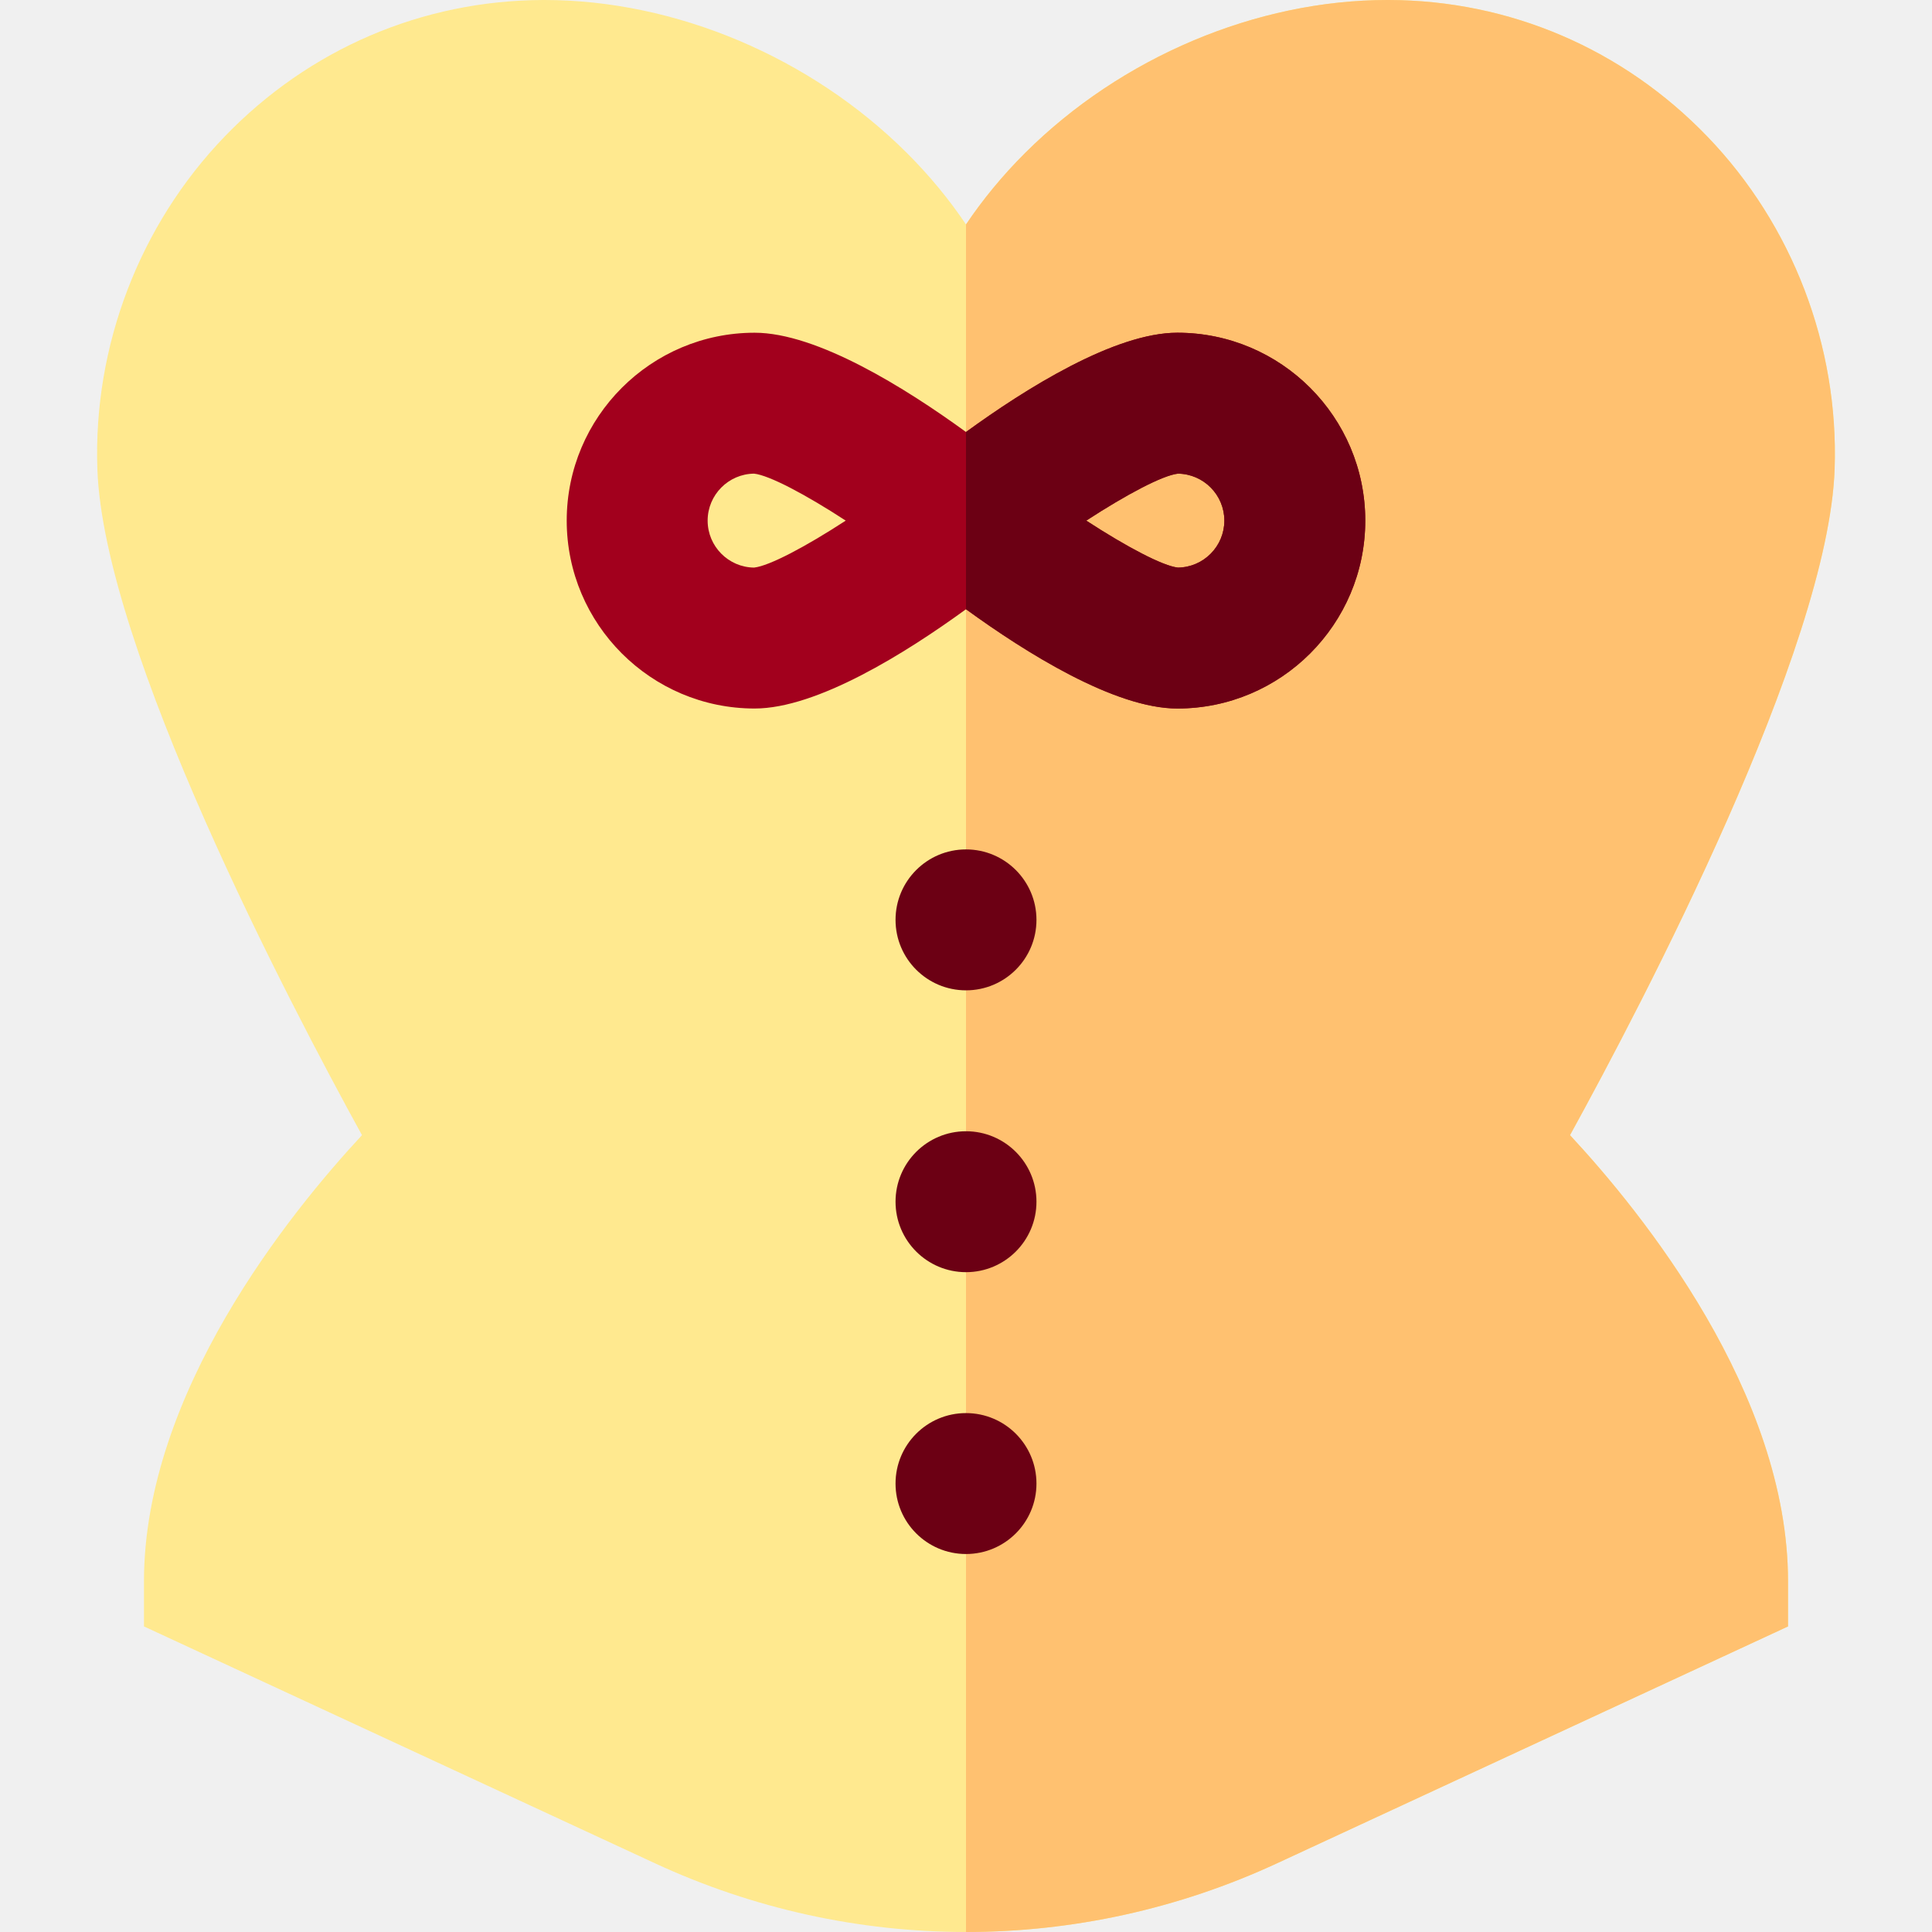
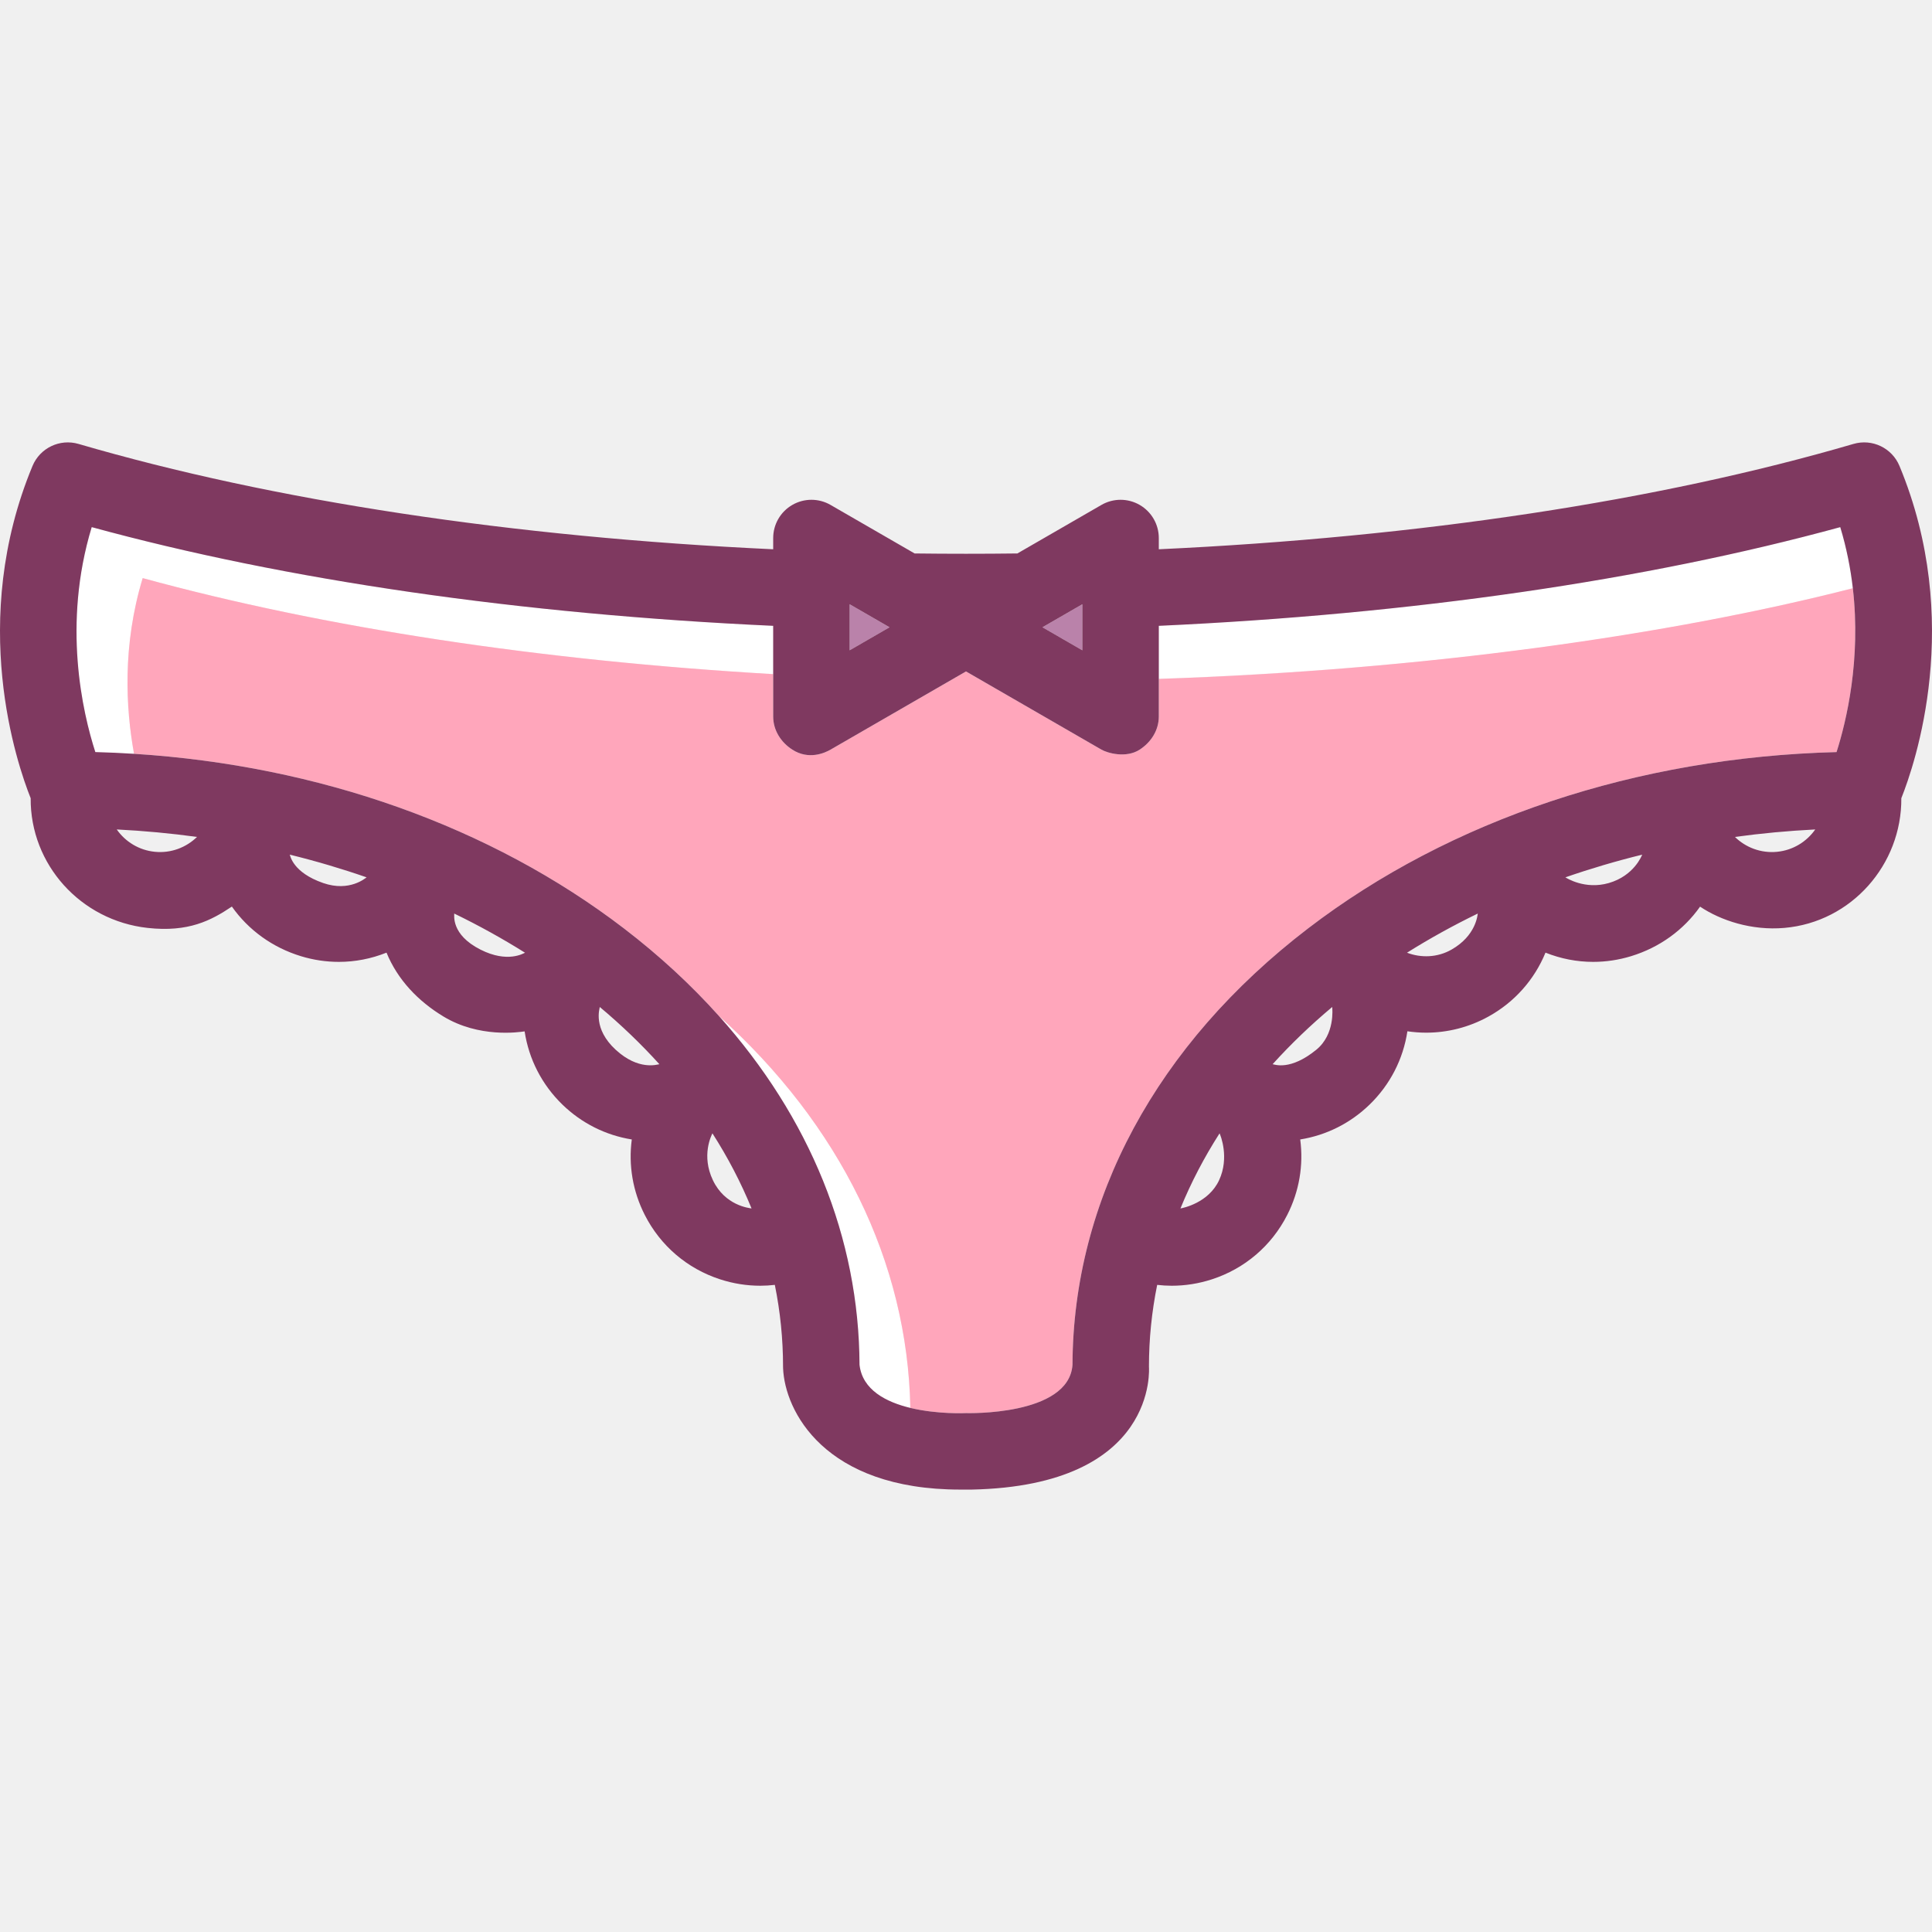
- <svg xmlns="http://www.w3.org/2000/svg" height="800px" width="800px" version="1.1" id="Layer_1" viewBox="0 0 512.001 512.001" xml:space="preserve">
-   <path style="fill:#FFE98F;" d="M452.459,36.18C430.062,12.938,400.075,0.09,368.025,0c-0.111,0-0.22,0-0.331,0  c-34.682,0-70.557,15.138-96.026,40.536c-5.958,5.942-11.195,12.29-15.669,18.949c-4.474-6.659-9.711-13.007-15.669-18.949  C214.863,15.137,178.991,0,144.306,0c-0.108,0-0.222,0-0.33,0c-32.051,0.09-62.038,12.938-84.435,36.18  c-22.558,23.408-34.854,55.514-33.739,88.087c1.631,47.601,50.855,141.51,70.128,176.561  c-19.173,20.627-57.777,68.355-57.777,118.268v11.926l135.396,62.761C199.75,505.928,227.876,512,256.001,512  c28.125,0,56.252-6.072,82.451-18.217l135.396-62.761v-11.926c0-49.913-38.604-97.641-57.777-118.268  c19.273-35.052,68.497-128.96,70.128-176.561C487.313,91.694,475.017,59.588,452.459,36.18z M255.999,118.606L255.999,118.606  L255.999,118.606L255.999,118.606z" />
-   <path style="fill:#FFC170;" d="M452.459,36.18C430.062,12.938,400.075,0.09,368.025,0c-0.111,0-0.22,0-0.331,0  c-34.682,0-70.557,15.138-96.026,40.536c-5.958,5.942-11.195,12.29-15.669,18.949v59.121l0,0v393.395  c28.126,0,56.252-6.072,82.451-18.217l135.396-62.761v-11.926c0-49.913-38.604-97.642-57.777-118.268  c19.273-35.052,68.497-128.96,70.128-176.561C487.313,91.694,475.017,59.588,452.459,36.18z" />
-   <path style="fill:#A2001D;" d="M312.017,88.176c-16.576,0-40.095,14.731-56.018,26.31c-15.923-11.577-39.442-26.31-56.018-26.31  c-27.456,0-49.794,22.337-49.794,49.794s22.337,49.794,49.794,49.794c16.576,0,40.095-14.731,56.018-26.31  c15.923,11.577,39.441,26.31,56.018,26.31c27.456,0,49.794-22.337,49.794-49.794S339.473,88.176,312.017,88.176z M312.162,150.418  c-4.006-0.432-13.58-5.477-24.287-12.448c10.707-6.97,20.281-12.016,24.287-12.448c6.798,0.077,12.305,5.632,12.305,12.448  S318.96,150.341,312.162,150.418z M187.533,137.969c0-6.817,5.507-12.371,12.305-12.448c4.006,0.432,13.58,5.477,24.287,12.448  c-10.707,6.97-20.281,12.016-24.287,12.448C193.04,150.341,187.533,144.786,187.533,137.969z" />
+ <svg xmlns="http://www.w3.org/2000/svg" height="800px" width="800px" version="1.1" id="Capa_1" viewBox="0 0 378.977 378.977" xml:space="preserve">
  <g>
-     <circle style="fill:#6C0014;" cx="256.001" cy="243.777" r="18.673" />
-     <circle style="fill:#6C0014;" cx="256.001" cy="318.467" r="18.673" />
-     <circle style="fill:#6C0014;" cx="256.001" cy="393.158" r="18.673" />
-     <path style="fill:#6C0014;" d="M312.017,88.176c-16.576,0-40.095,14.731-56.018,26.31v46.968   c15.923,11.577,39.441,26.31,56.018,26.31c27.456,0,49.794-22.337,49.794-49.794S339.473,88.176,312.017,88.176z M312.162,150.418   c-4.006-0.432-13.58-5.477-24.287-12.448c10.707-6.97,20.281-12.016,24.287-12.448c6.798,0.077,12.305,5.632,12.305,12.448   S318.96,150.341,312.162,150.418z" />
+     <path style="fill:#FFFFFF;" d="M360.982,103.401c-38.205,10.449-84.119,17.092-133.674,19.36v10.404   c55.275-2.02,99.762-8.541,136.141-17.781C363.004,111.518,362.22,107.497,360.982,103.401z" />
+     <path style="fill:#FFFFFF;" d="M140.991,199.258c17.859,19.929,27.518,43.583,27.61,68.467c0.561,4.916,5.203,7.301,9.97,8.45   C178.007,247.562,164.798,220.647,140.991,199.258z" />
+     <path style="fill:#FFFFFF;" d="M27.99,113.4c35.621,9.742,77.949,16.172,123.678,18.837v-9.476   c-49.557-2.269-95.473-8.913-133.678-19.361c-5.791,19.068-1.791,36.36,0.711,44.127c2.542,0.065,5.073,0.18,7.593,0.339   C24.665,138.939,23.982,126.596,27.99,113.4z" />
+     <path style="fill:none;" d="M139.845,231.516c2.371,4.963,7.062,5.446,7.578,5.532c-2.078-5.084-4.648-10.008-7.676-14.735   C139.55,222.725,137.525,226.661,139.845,231.516z" />
+     <path style="fill:none;" d="M94.256,186.275c5.328,2.696,8.459,0.713,8.73,0.61c-4.41-2.767-9.047-5.336-13.889-7.685   C89.154,179.486,88.382,183.303,94.256,186.275z" />
+     <path style="fill:none;" d="M30.398,167.089c3.166,0.306,6.133-0.856,8.248-2.918c-5.156-0.708-10.41-1.198-15.746-1.467   C24.582,165.104,27.257,166.785,30.398,167.089z" />
+     <path style="fill:none;" d="M63.404,173.216c5.176,1.794,8.312-0.998,8.508-1.12c-4.879-1.694-9.908-3.182-15.068-4.451   C56.939,167.851,57.423,171.144,63.404,173.216z" />
+     <path style="fill:none;" d="M231.552,237.048c0.516-0.086,5.51-1.094,7.578-5.53c2.064-4.428,0.295-8.793,0.098-9.205   C236.201,227.04,233.631,231.963,231.552,237.048z" />
+     <path style="fill:none;" d="M117.654,197.527c-0.031,0.358-1.383,4.232,3.113,8.382c4.49,4.146,8.184,2.891,8.574,2.841   C125.779,204.811,121.871,201.062,117.654,197.527z" />
+     <path style="fill:none;" d="M249.634,208.75c0.391,0.05,3.469,1.326,8.574-2.84c3.668-2.992,3.147-8.025,3.113-8.383   C257.105,201.062,253.197,204.811,249.634,208.75z" />
+     <path style="fill:none;" d="M348.58,167.089c3.137-0.305,5.81-1.987,7.494-4.385c-5.336,0.269-10.596,0.76-15.754,1.468   C342.435,166.238,345.408,167.397,348.58,167.089z" />
+     <path style="fill:none;" d="M315.574,173.216c4.949-1.426,6.463-5.365,6.559-5.57c-5.16,1.27-10.189,2.757-15.068,4.451   C307.259,172.218,310.898,174.564,315.574,173.216z" />
+     <path style="fill:none;" d="M284.72,186.275c4.83-2.748,5.102-6.789,5.158-7.075c-4.84,2.348-9.475,4.915-13.883,7.682   C278.756,187.931,281.961,187.846,284.72,186.275z" />
+     <path style="fill:#BA82AA;" d="M166.668,127.56l7.82-4.515l-0.773-0.446c-0.021-0.013-0.043-0.025-0.064-0.038l-6.982-4.03V127.56z   " />
+     <path style="fill:#BA82AA;" d="M212.308,118.53l-6.979,4.029c-0.023,0.013-0.045,0.027-0.068,0.04l-0.773,0.446l7.82,4.515V118.53z   " />
+     <path style="fill:none;" d="M94.256,186.275c5.328,2.696,8.459,0.713,8.73,0.61c-4.41-2.767-9.047-5.336-13.889-7.685   C89.154,179.486,88.382,183.303,94.256,186.275z" />
+     <path style="fill:none;" d="M117.654,197.527c-0.031,0.358-1.383,4.232,3.113,8.382c4.49,4.146,8.184,2.891,8.574,2.841   C125.779,204.811,121.871,201.062,117.654,197.527z" />
+     <path style="fill:none;" d="M63.404,173.216c5.176,1.794,8.312-0.998,8.508-1.12c-4.879-1.694-9.908-3.182-15.068-4.451   C56.939,167.851,57.423,171.144,63.404,173.216z" />
+     <path style="fill:none;" d="M139.845,231.516c2.371,4.963,7.062,5.446,7.578,5.532c-2.078-5.084-4.648-10.008-7.676-14.735   C139.55,222.725,137.525,226.661,139.845,231.516z" />
+     <path style="fill:none;" d="M30.398,167.089c3.166,0.306,6.133-0.856,8.248-2.918c-5.156-0.708-10.41-1.198-15.746-1.467   C24.582,165.104,27.257,166.785,30.398,167.089z" />
+     <path style="fill:none;" d="M212.308,118.53l-6.979,4.029c-0.023,0.013-0.045,0.027-0.068,0.04l-0.773,0.446l7.82,4.515V118.53z" />
+     <path style="fill:none;" d="M173.715,122.599c-0.021-0.013-0.043-0.025-0.064-0.038l-6.982-4.03v9.029l7.82-4.515L173.715,122.599z   " />
+     <path style="fill:none;" d="M249.634,208.75c0.391,0.05,3.469,1.326,8.574-2.84c3.668-2.992,3.147-8.025,3.113-8.383   C257.105,201.062,253.197,204.811,249.634,208.75z" />
+     <path style="fill:none;" d="M348.58,167.089c3.137-0.305,5.81-1.987,7.494-4.385c-5.336,0.269-10.596,0.76-15.754,1.468   C342.435,166.238,345.408,167.397,348.58,167.089z" />
+     <path style="fill:none;" d="M284.72,186.275c4.83-2.748,5.102-6.789,5.158-7.075c-4.84,2.348-9.475,4.915-13.883,7.682   C278.756,187.931,281.961,187.846,284.72,186.275z" />
+     <path style="fill:none;" d="M315.574,173.216c4.949-1.426,6.463-5.365,6.559-5.57c-5.16,1.27-10.189,2.757-15.068,4.451   C307.259,172.218,310.898,174.564,315.574,173.216z" />
+     <path style="fill:none;" d="M231.552,237.048c0.516-0.086,5.51-1.094,7.578-5.53c2.064-4.428,0.295-8.793,0.098-9.205   C236.201,227.04,233.631,231.963,231.552,237.048z" />
+     <path style="fill:#FFA6BB;" d="M178.571,276.174c5.369,1.294,10.896,1.018,10.919,1.018c0.043,0,20.178,0.612,20.887-9.466   c0.121-32.468,16.51-62.851,46.178-85.584c27.938-21.408,64.588-33.609,103.699-34.614c1.943-6.111,4.809-18.108,3.195-32.143   c-35.525,9.124-84.225,16.077-136.141,17.785v7.381c0,2.68-1.502,5.036-3.75,6.495c-2.67,1.734-6.34,0.67-7.5,0l-26.57-15.34   l-26.57,15.34c-1.16,0.67-4.289,2.069-7.5,0c-2.252-1.452-3.75-3.815-3.75-6.495v-8.314c-45.729-2.665-88.057-9.095-123.678-18.837   c-4.008,13.196-3.325,25.539-1.696,34.466c36.252,2.289,70.003,14.255,96.128,34.275c6.931,5.311,13.127,11.043,18.57,17.118   C164.798,220.648,178.007,247.562,178.571,276.174z" />
+     <path style="fill:#7F3960;" d="M372.599,91.402c-1.467-3.533-5.357-5.397-9.031-4.321c-38.205,11.176-85.178,18.282-136.26,20.663   v-2.205c0-2.68-1.43-5.155-3.75-6.495c-2.32-1.34-5.18-1.34-7.5,0l-16.492,9.521c-6.686,0.082-13.469,0.082-20.156,0l-16.492-9.521   c-2.32-1.34-5.18-1.34-7.5,0c-2.32,1.34-3.75,3.815-3.75,6.495v2.205c-51.082-2.381-98.057-9.488-136.26-20.663   c-3.668-1.073-7.563,0.788-9.031,4.321c-12.641,30.427-3.043,58.456-0.361,65.172c-0.098,12.987,9.783,23.99,22.936,25.445   c8.035,0.889,12.469-1.469,16.531-4.188c3.252,4.612,7.969,8.028,13.539,9.73c2.451,0.749,4.957,1.12,7.449,1.12   c3.186,0,6.348-0.614,9.346-1.813c2.184,5.32,6.188,9.517,11.18,12.533c6.973,4.213,14.693,3.09,15.912,2.912   c0.826,5.451,3.391,10.459,7.414,14.363c3.785,3.672,8.506,6.02,13.607,6.838c-0.672,5.045,0.188,10.169,2.545,14.802   c3.074,6.046,8.32,10.532,14.77,12.631c2.588,0.842,5.244,1.26,7.887,1.26c0.955,0,1.908-0.06,2.857-0.169   c1.062,5.234,1.613,10.594,1.613,16.048c0,0.096,0.002,0.191,0.006,0.287c0.318,8.322,8.027,23.822,34.766,23.822   c0.367,0,1.861,0.008,2.23,0c36.73-0.767,34.771-24.013,34.771-24.108c0-5.455,0.553-10.814,1.615-16.048   c0.947,0.109,1.9,0.169,2.855,0.169c2.645,0,5.301-0.418,7.887-1.26c6.451-2.1,11.695-6.585,14.77-12.63   c2.357-4.634,3.217-9.759,2.547-14.804c5.1-0.818,9.822-3.166,13.605-6.837c4.029-3.909,6.594-8.925,7.418-14.383   c1.211,0.176,2.434,0.274,3.664,0.274c4.152,0,8.361-1.02,12.244-3.167c5.103-2.823,8.996-7.213,11.18-12.534   c3,1.199,6.16,1.813,9.348,1.813c2.49,0,4.996-0.371,7.447-1.12c5.564-1.7,10.277-5.11,13.529-9.714   c4.06,2.719,10.113,4.73,16.541,4.171c13.182-1.146,23.033-12.456,22.936-25.442C375.642,149.864,385.242,121.832,372.599,91.402z    M205.261,122.599c0.023-0.013,0.045-0.027,0.068-0.04l6.979-4.029v9.029l-7.82-4.515L205.261,122.599z M166.668,118.53l6.982,4.03   c0.021,0.013,0.043,0.025,0.064,0.038l0.773,0.446l-7.82,4.515V118.53z M30.398,167.089c-3.141-0.305-5.816-1.985-7.498-4.385   c5.336,0.269,10.59,0.759,15.746,1.467C36.531,166.233,33.564,167.395,30.398,167.089z M63.404,173.216   c-5.98-2.073-6.465-5.365-6.561-5.57c5.16,1.269,10.189,2.756,15.068,4.451C71.716,172.218,68.58,175.01,63.404,173.216z    M94.256,186.275c-5.873-2.972-5.102-6.789-5.158-7.075c4.842,2.349,9.479,4.918,13.889,7.685   C102.715,186.988,99.584,188.971,94.256,186.275z M120.767,205.91c-4.496-4.15-3.145-8.024-3.113-8.382   c4.217,3.535,8.125,7.283,11.688,11.223C128.951,208.801,125.257,210.056,120.767,205.91z M139.845,231.516   c-2.32-4.855-0.295-8.791-0.098-9.204c3.027,4.727,5.598,9.651,7.676,14.735C146.908,236.962,142.216,236.479,139.845,231.516z    M168.601,267.725c-0.093-24.883-9.751-48.537-27.609-68.466c-5.443-6.075-11.64-11.807-18.57-17.118   c-26.125-20.02-59.876-31.986-96.128-34.275c-2.52-0.159-5.051-0.274-7.593-0.339c-2.502-7.767-6.502-25.059-0.711-44.127   c38.205,10.448,84.121,17.092,133.678,19.361v9.476v8.314c0,2.68,1.498,5.044,3.75,6.495c3.211,2.069,6.34,0.67,7.5,0l26.57-15.34   l26.57,15.34c1.16,0.67,4.83,1.734,7.5,0c2.248-1.459,3.75-3.815,3.75-6.495v-7.381v-10.408   c49.555-2.269,95.469-8.912,133.674-19.36c1.238,4.096,2.022,8.117,2.467,11.983c1.613,14.035-1.252,26.032-3.195,32.143   c-39.111,1.005-75.762,13.206-103.699,34.614c-29.668,22.733-46.057,53.116-46.178,85.584c-0.709,10.078-20.844,9.466-20.887,9.466   c-0.023,0-5.55,0.276-10.919-1.018C173.804,275.026,169.162,272.641,168.601,267.725z M239.131,231.518   c-2.068,4.436-7.062,5.444-7.578,5.53c2.078-5.084,4.648-10.008,7.676-14.735C239.425,222.725,241.195,227.09,239.131,231.518z    M258.209,205.911c-5.105,4.165-8.184,2.89-8.574,2.84c3.562-3.94,7.471-7.689,11.688-11.223   C261.355,197.885,261.877,202.918,258.209,205.911z M284.72,186.275c-2.76,1.57-5.965,1.656-8.725,0.607   c4.408-2.766,9.043-5.334,13.883-7.682C289.822,179.487,289.55,183.528,284.72,186.275z M315.574,173.216   c-4.676,1.348-8.314-0.998-8.51-1.119c4.879-1.694,9.908-3.182,15.068-4.451C322.037,167.851,320.523,171.79,315.574,173.216z    M348.58,167.089c-3.172,0.308-6.145-0.852-8.26-2.916c5.158-0.709,10.418-1.199,15.754-1.468   C354.39,165.103,351.716,166.785,348.58,167.089z" />
  </g>
</svg>
